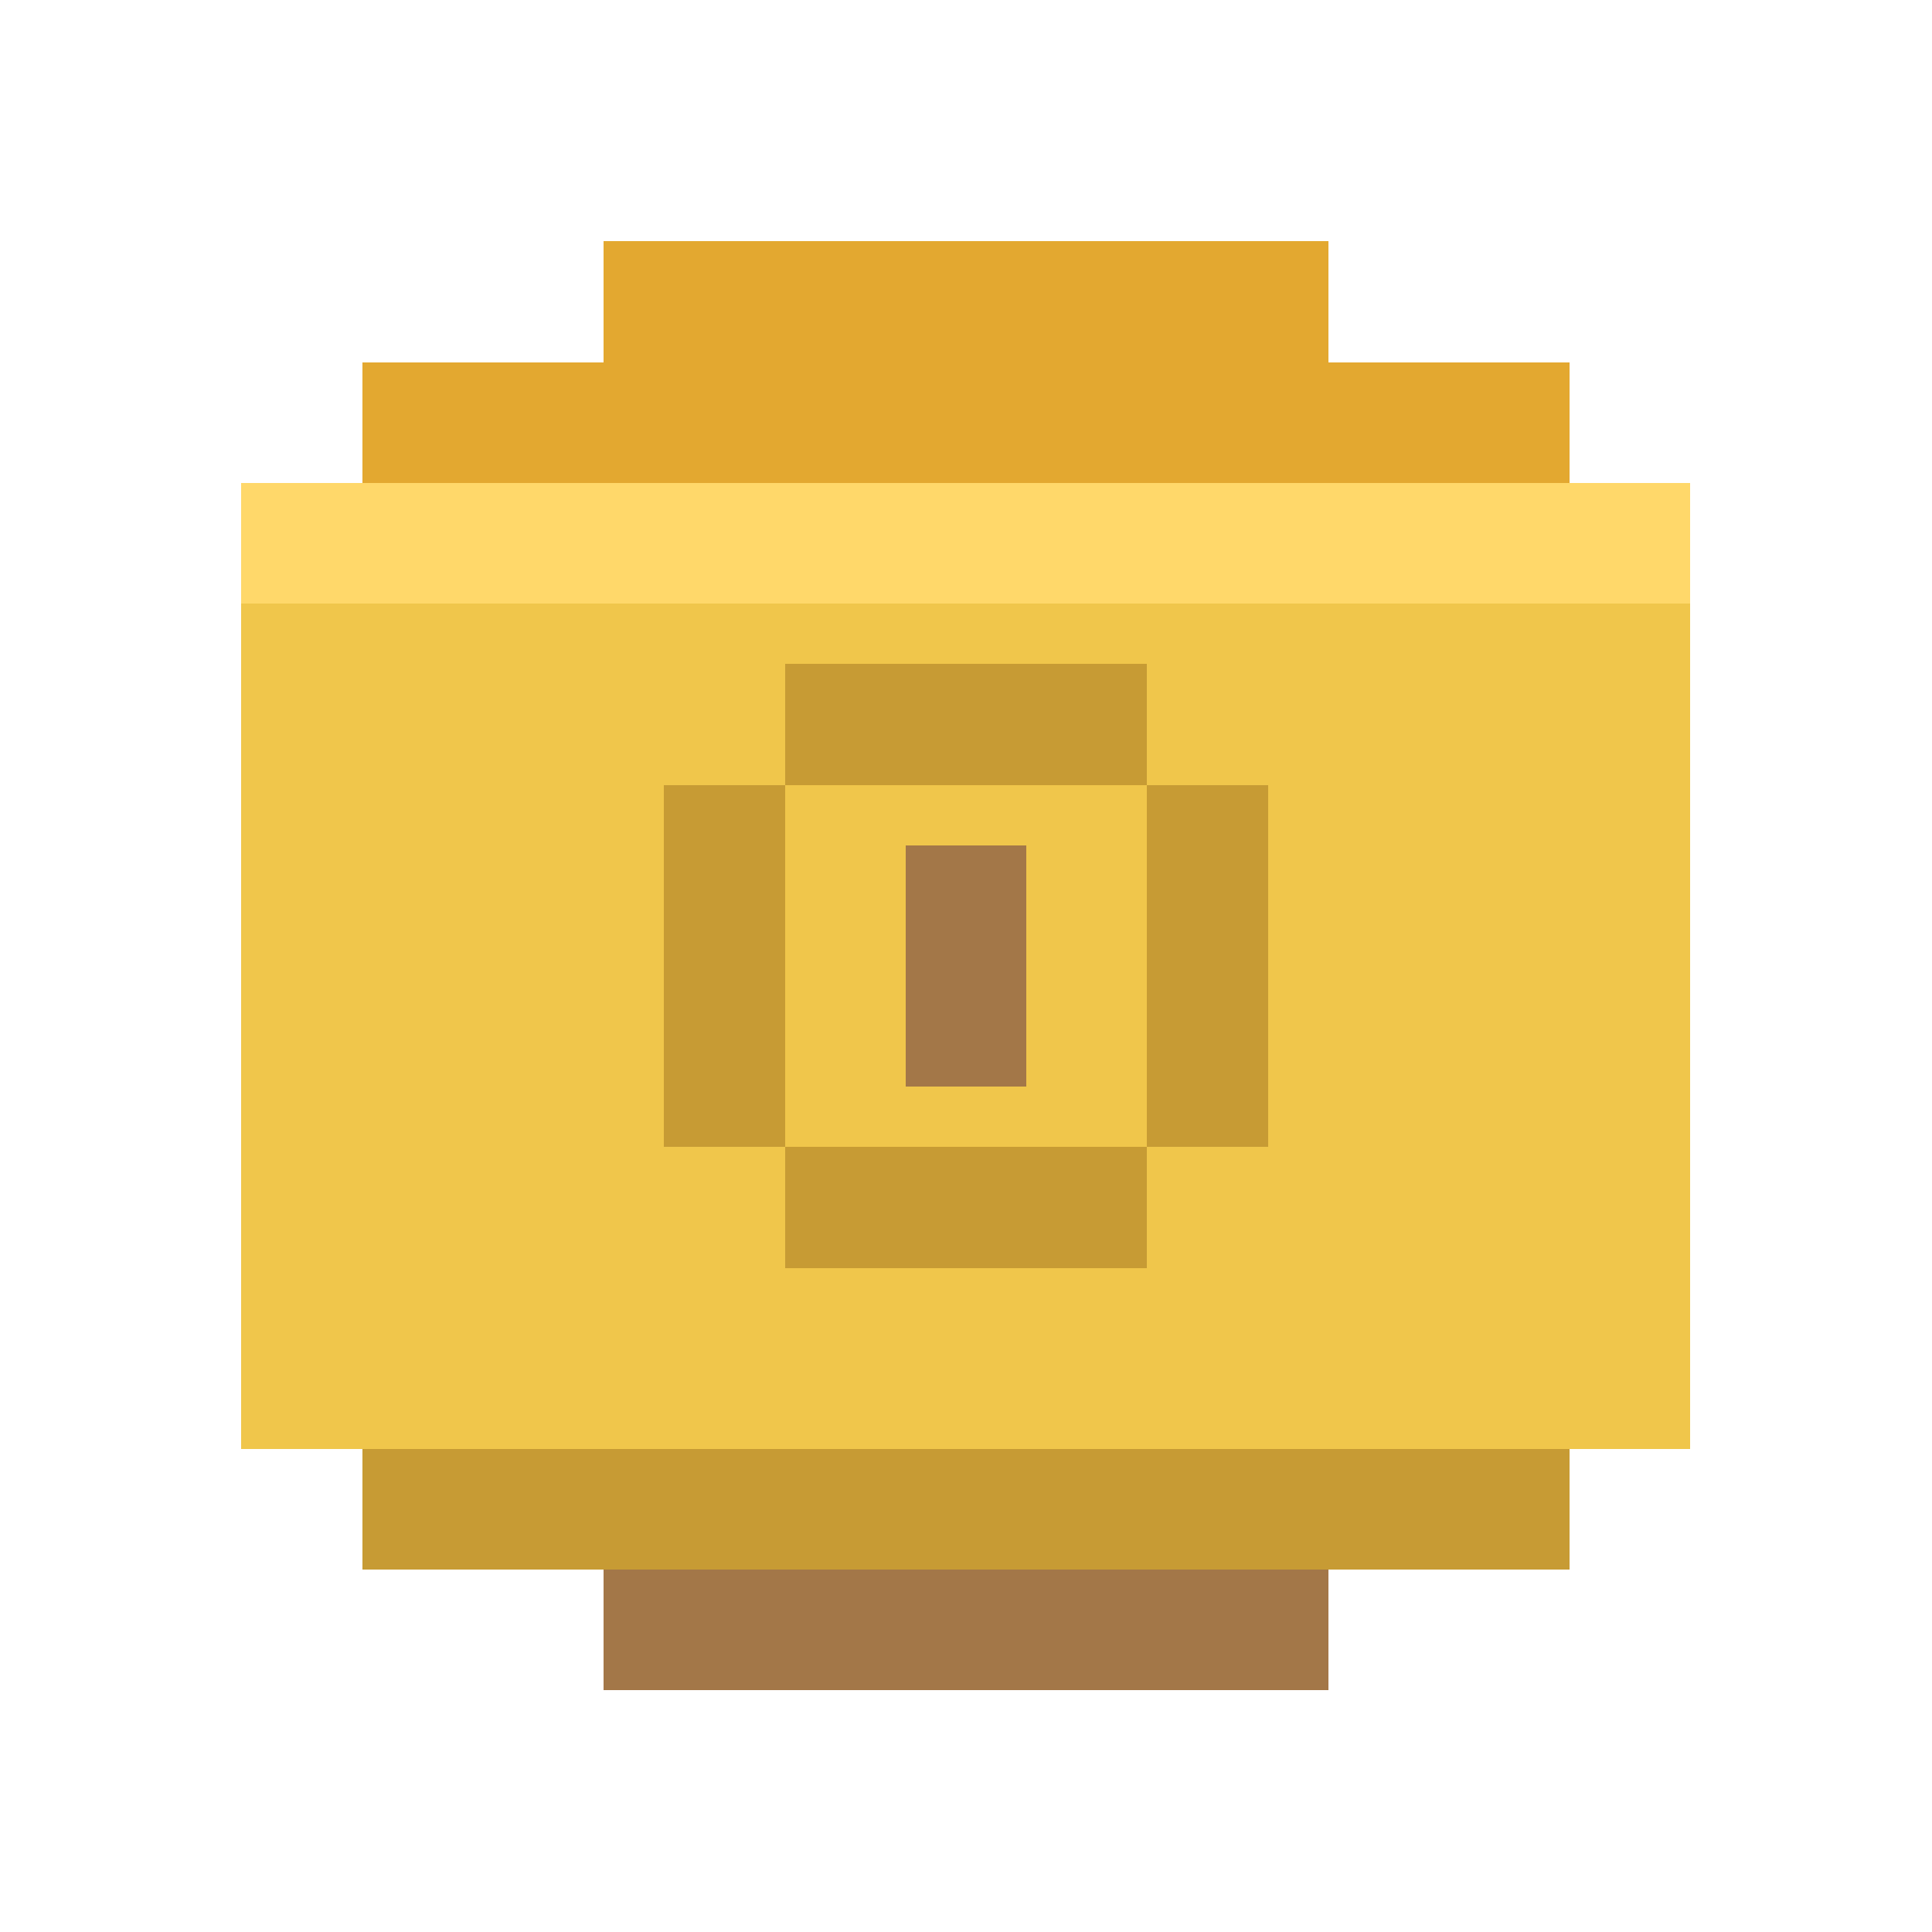
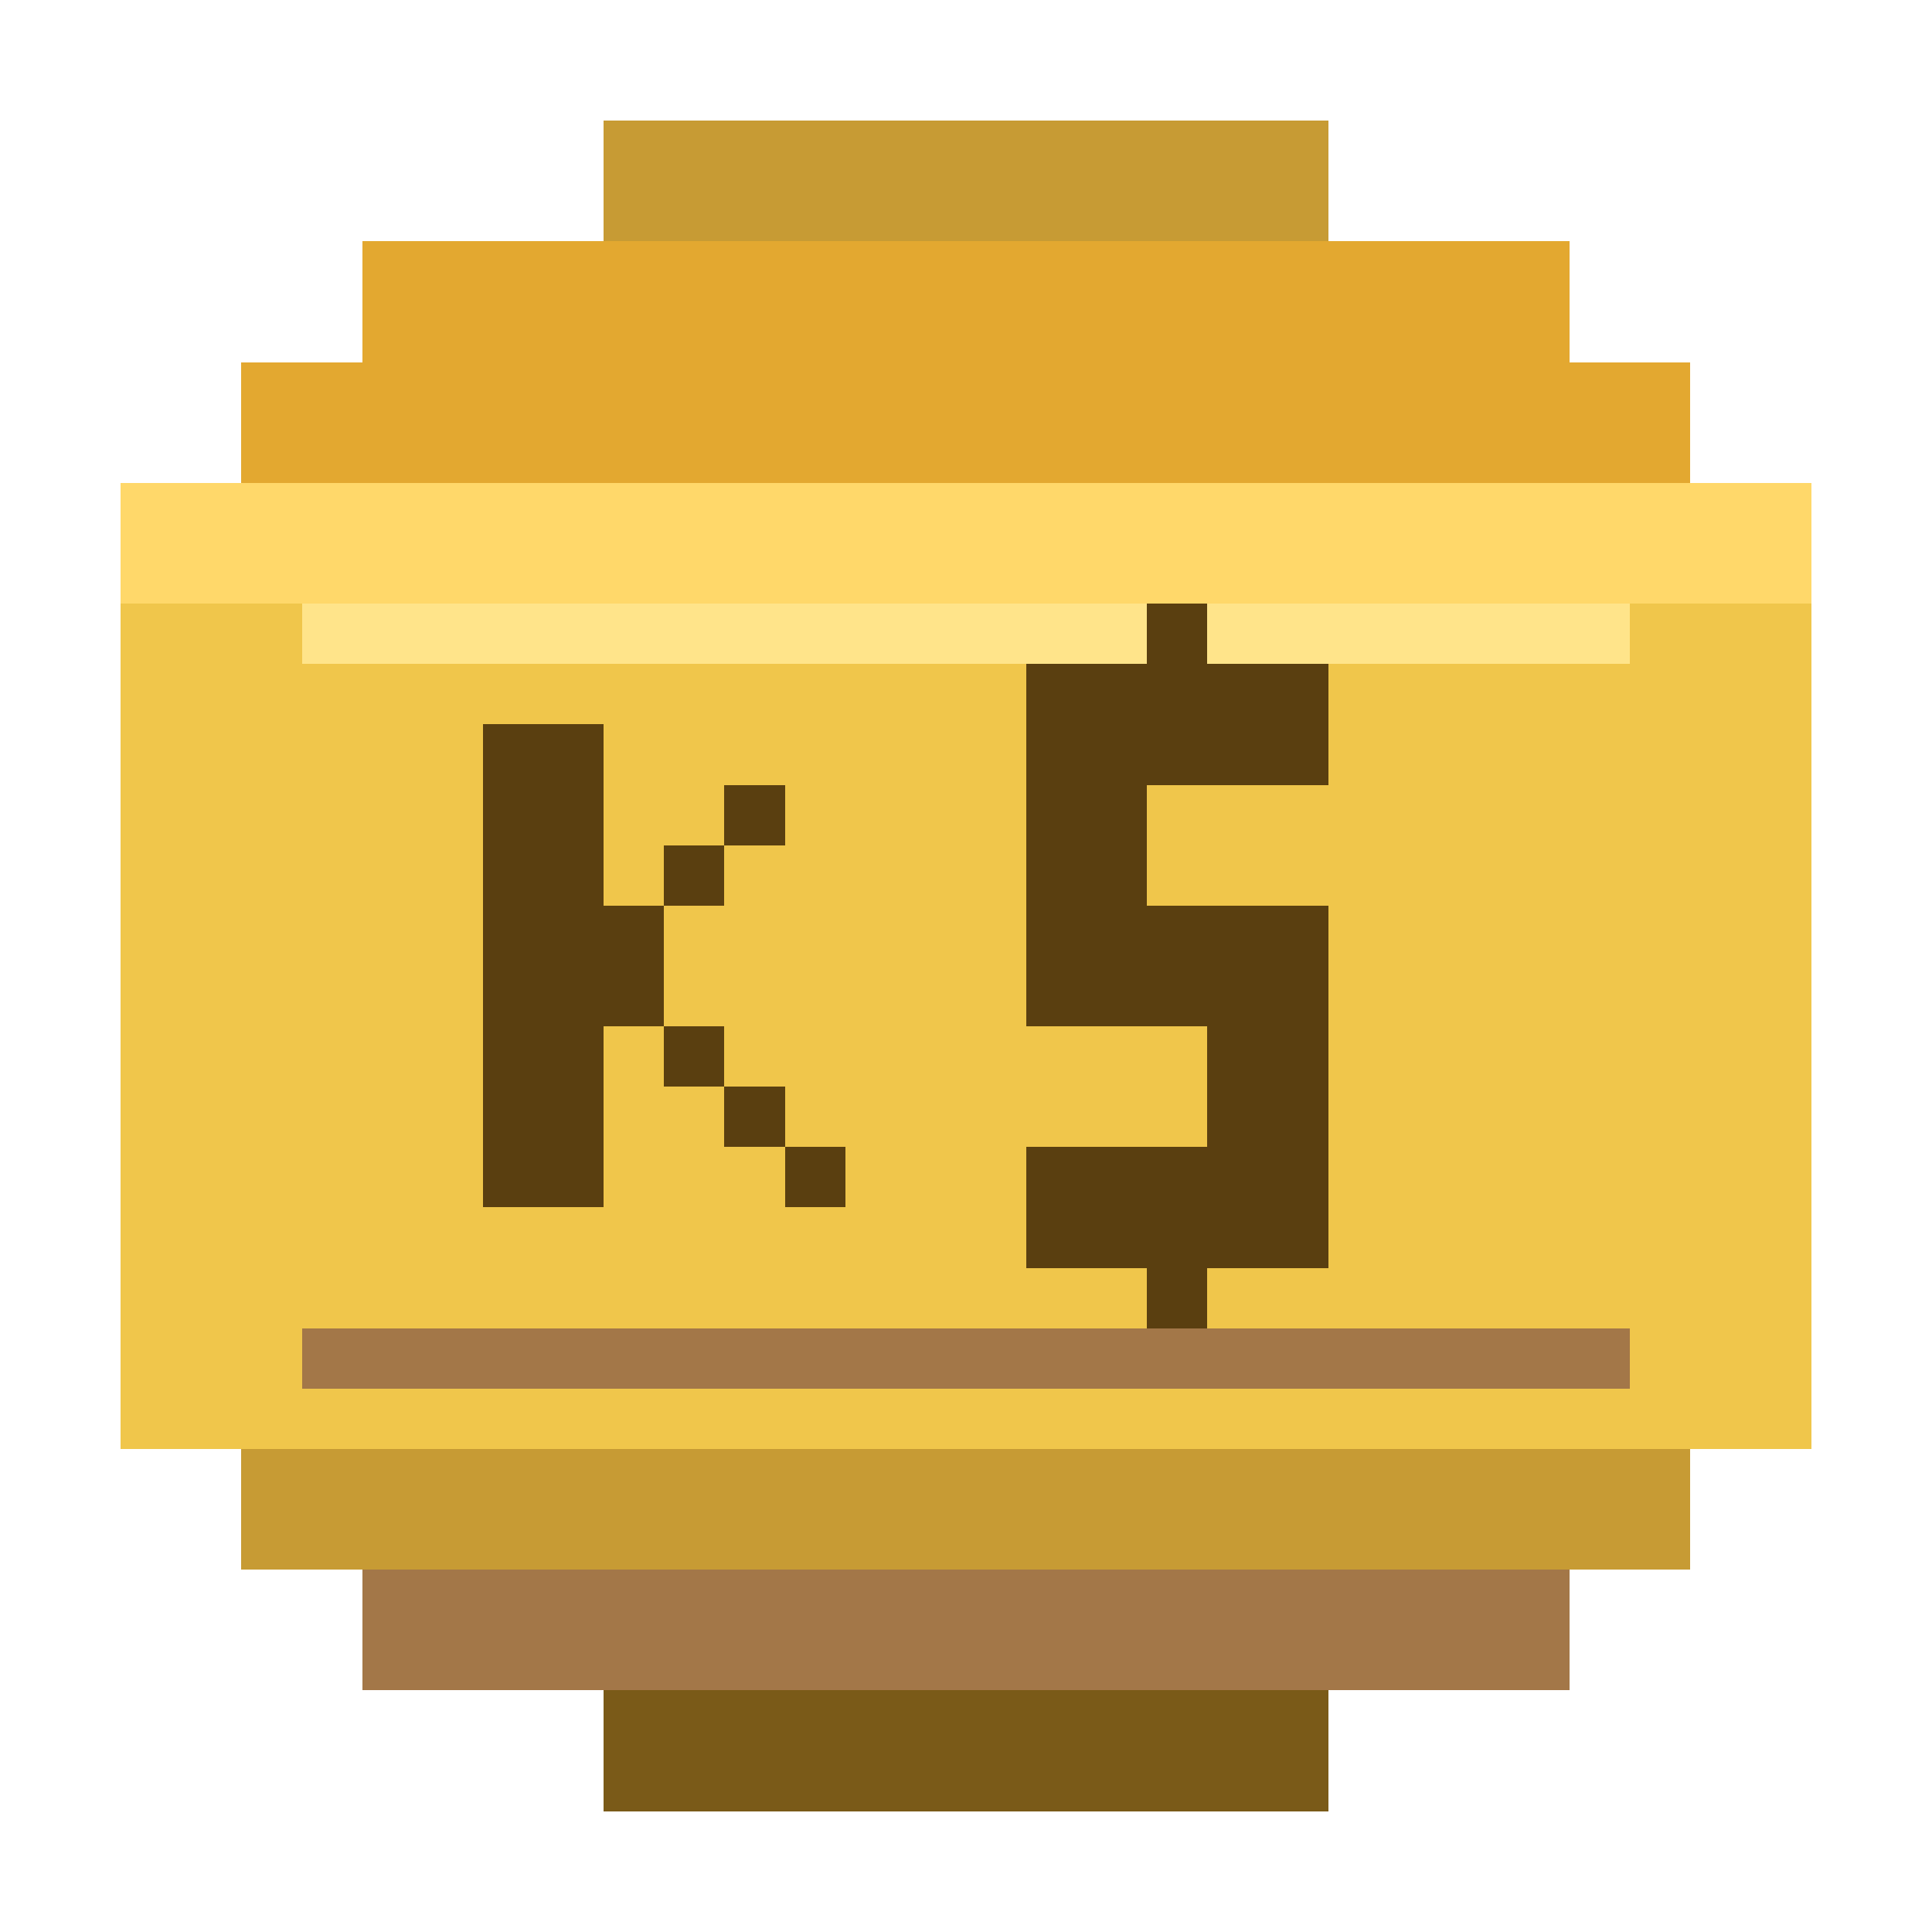
<svg xmlns="http://www.w3.org/2000/svg" viewBox="0 0 32 32" shape-rendering="crispEdges" aria-hidden="true">
-   <rect x="10" y="4" width="12" height="2" fill="#e3a830" />
-   <rect x="6" y="6" width="20" height="2" fill="#e3a830" />
-   <rect x="4" y="8" width="24" height="16" fill="#f0c64b" />
-   <rect x="4" y="8" width="24" height="2" fill="#ffd86a" />
-   <rect x="6" y="24" width="20" height="2" fill="#c79b34" />
-   <rect x="10" y="26" width="12" height="2" fill="#a37748" />
-   <rect x="13" y="11" width="6" height="2" fill="#c79b34" />
-   <rect x="11" y="13" width="2" height="6" fill="#c79b34" />
-   <rect x="19" y="13" width="2" height="6" fill="#c79b34" />
-   <rect x="13" y="19" width="6" height="2" fill="#c79b34" />
-   <rect x="15" y="14" width="2" height="4" fill="#a37748" />
+   <rect x="10" y="2" width="12" height="2" fill="#c79b34" />
+   <rect x="6" y="4" width="20" height="2" fill="#e3a830" />
+   <rect x="4" y="6" width="24" height="2" fill="#e3a830" />
+   <rect x="2" y="8" width="28" height="16" fill="#f0c64b" />
+   <rect x="2" y="8" width="28" height="2" fill="#ffd86a" />
+   <rect x="4" y="24" width="24" height="2" fill="#c79b34" />
+   <rect x="6" y="26" width="20" height="2" fill="#a37748" />
+   <rect x="10" y="28" width="12" height="2" fill="#7a5a18" />
+   <rect x="5" y="10" width="22" height="1" fill="#ffe48a" />
+   <rect x="5" y="22" width="22" height="1" fill="#a37748" />
+   <rect x="8" y="12" width="2" height="8" fill="#5a3f10" />
+   <rect x="10" y="15" width="1" height="2" fill="#5a3f10" />
+   <rect x="11" y="14" width="1" height="1" fill="#5a3f10" />
+   <rect x="12" y="13" width="1" height="1" fill="#5a3f10" />
+   <rect x="11" y="17" width="1" height="1" fill="#5a3f10" />
+   <rect x="12" y="18" width="1" height="1" fill="#5a3f10" />
+   <rect x="13" y="19" width="1" height="1" fill="#5a3f10" />
+   <rect x="17" y="11" width="5" height="2" fill="#5a3f10" />
+   <rect x="17" y="15" width="5" height="2" fill="#5a3f10" />
+   <rect x="17" y="19" width="5" height="2" fill="#5a3f10" />
+   <rect x="17" y="13" width="2" height="2" fill="#5a3f10" />
+   <rect x="20" y="17" width="2" height="2" fill="#5a3f10" />
+   <rect x="19" y="10" width="1" height="1" fill="#5a3f10" />
+   <rect x="19" y="21" width="1" height="1" fill="#5a3f10" />
</svg>
